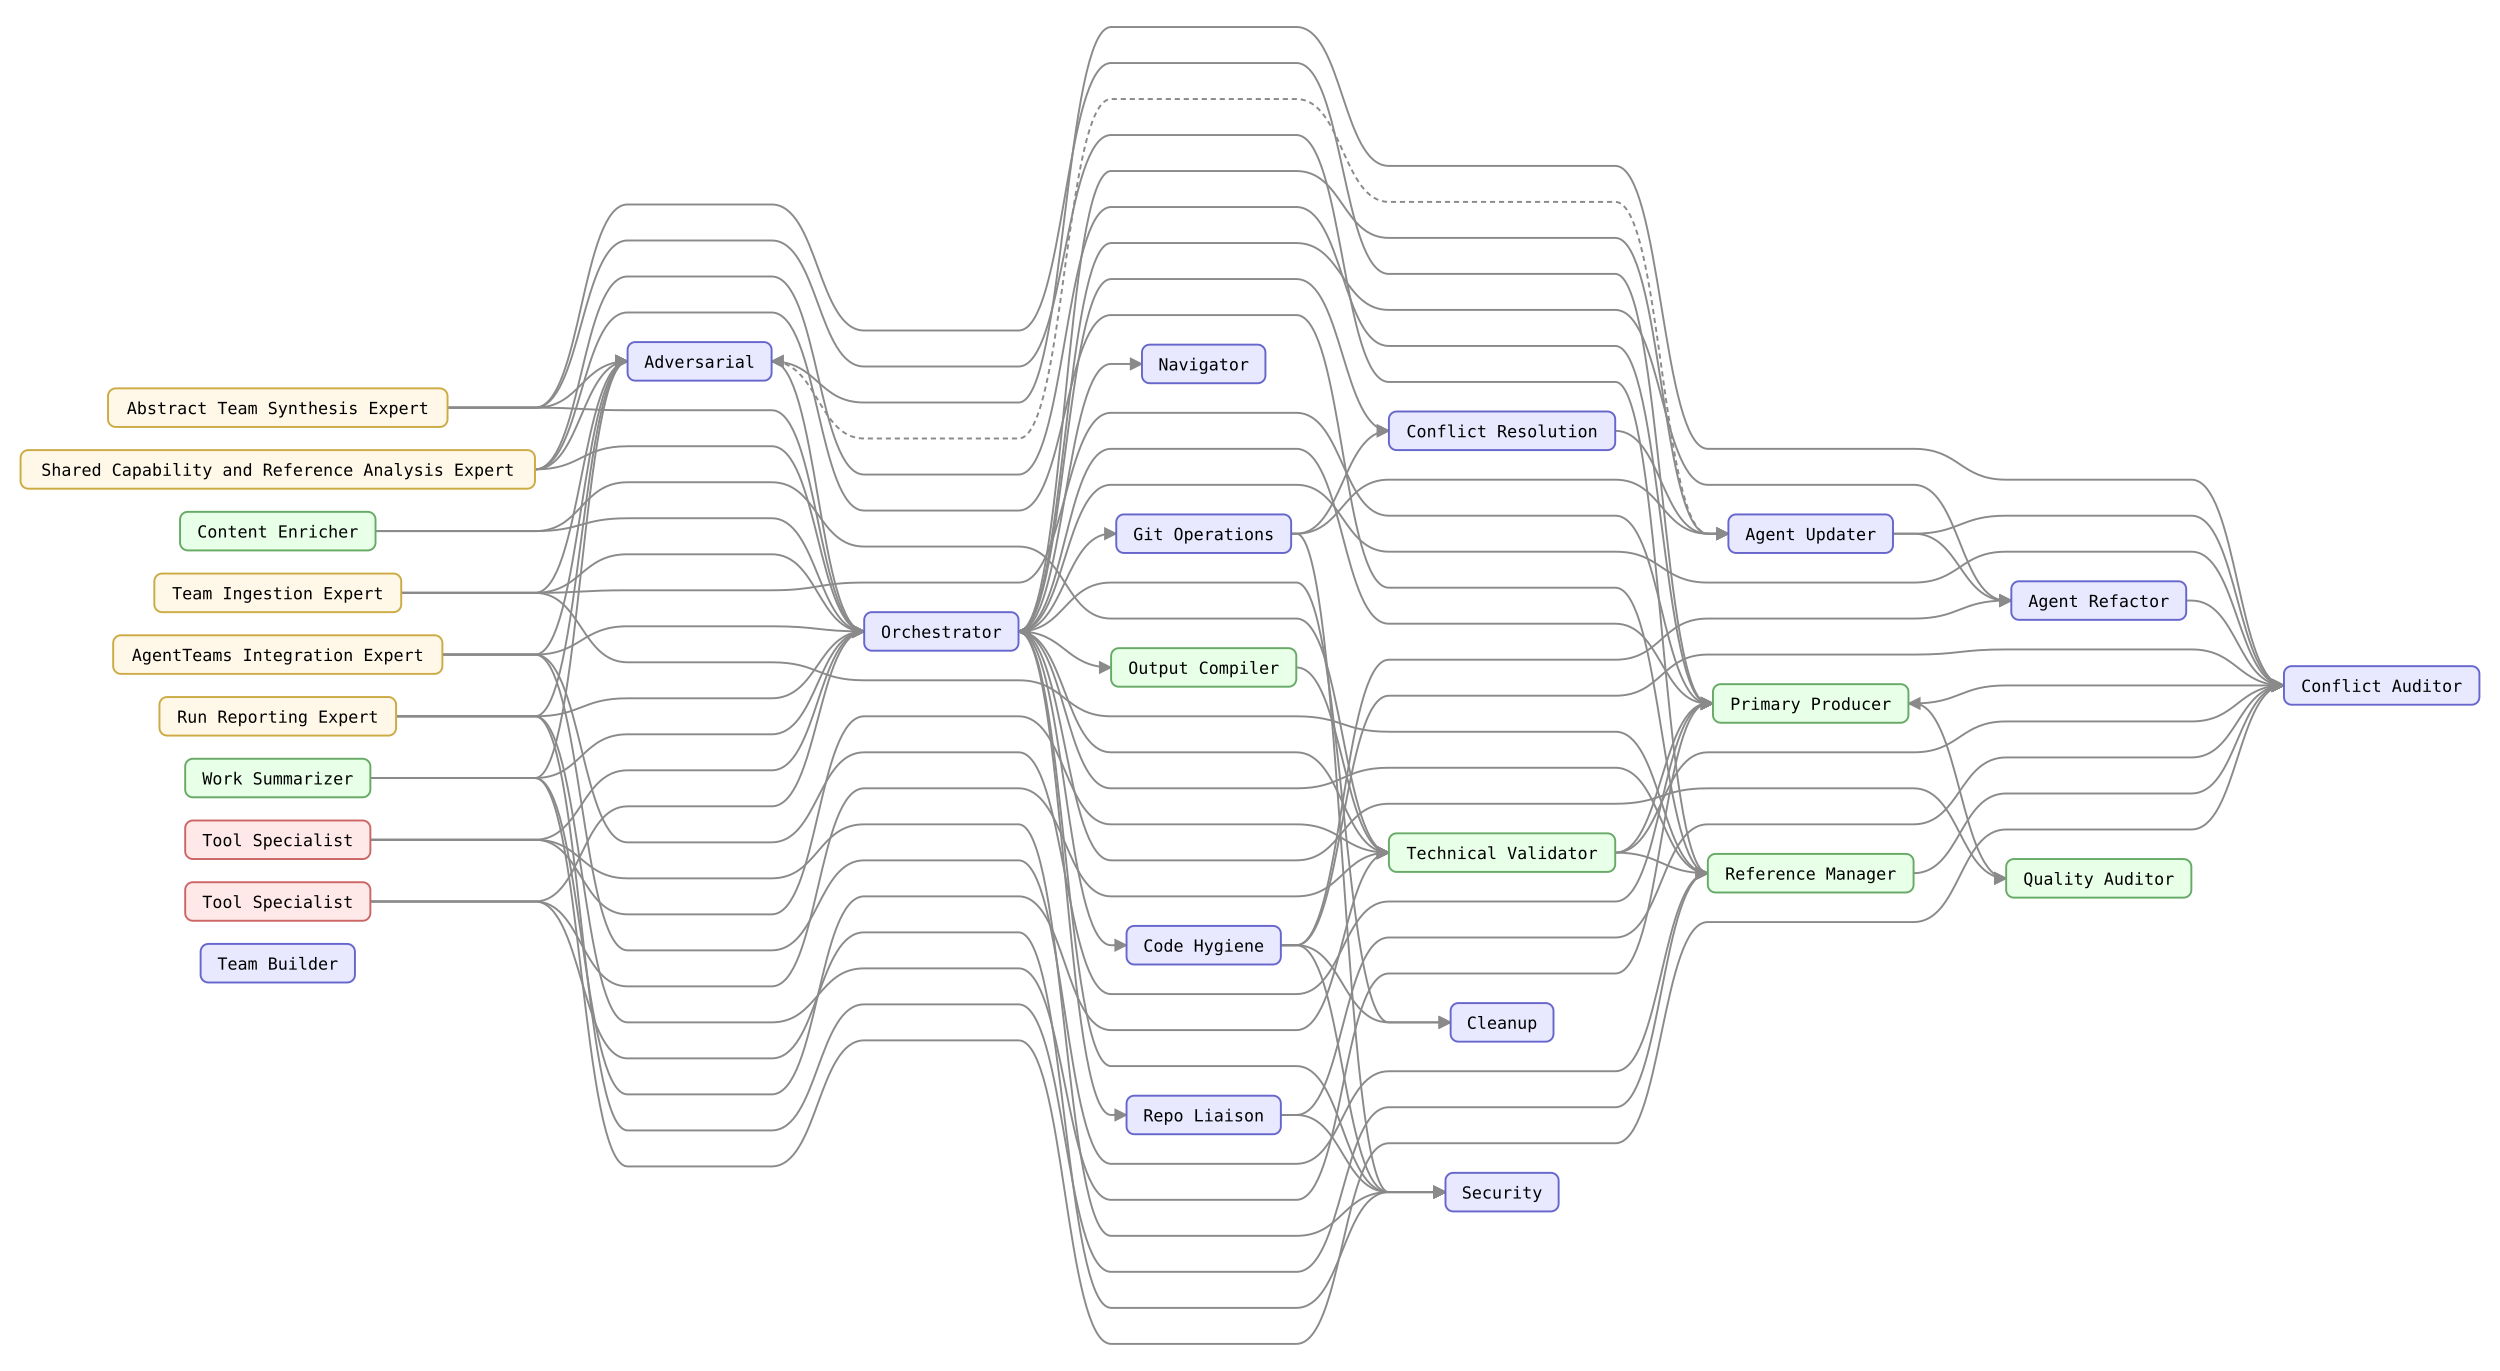
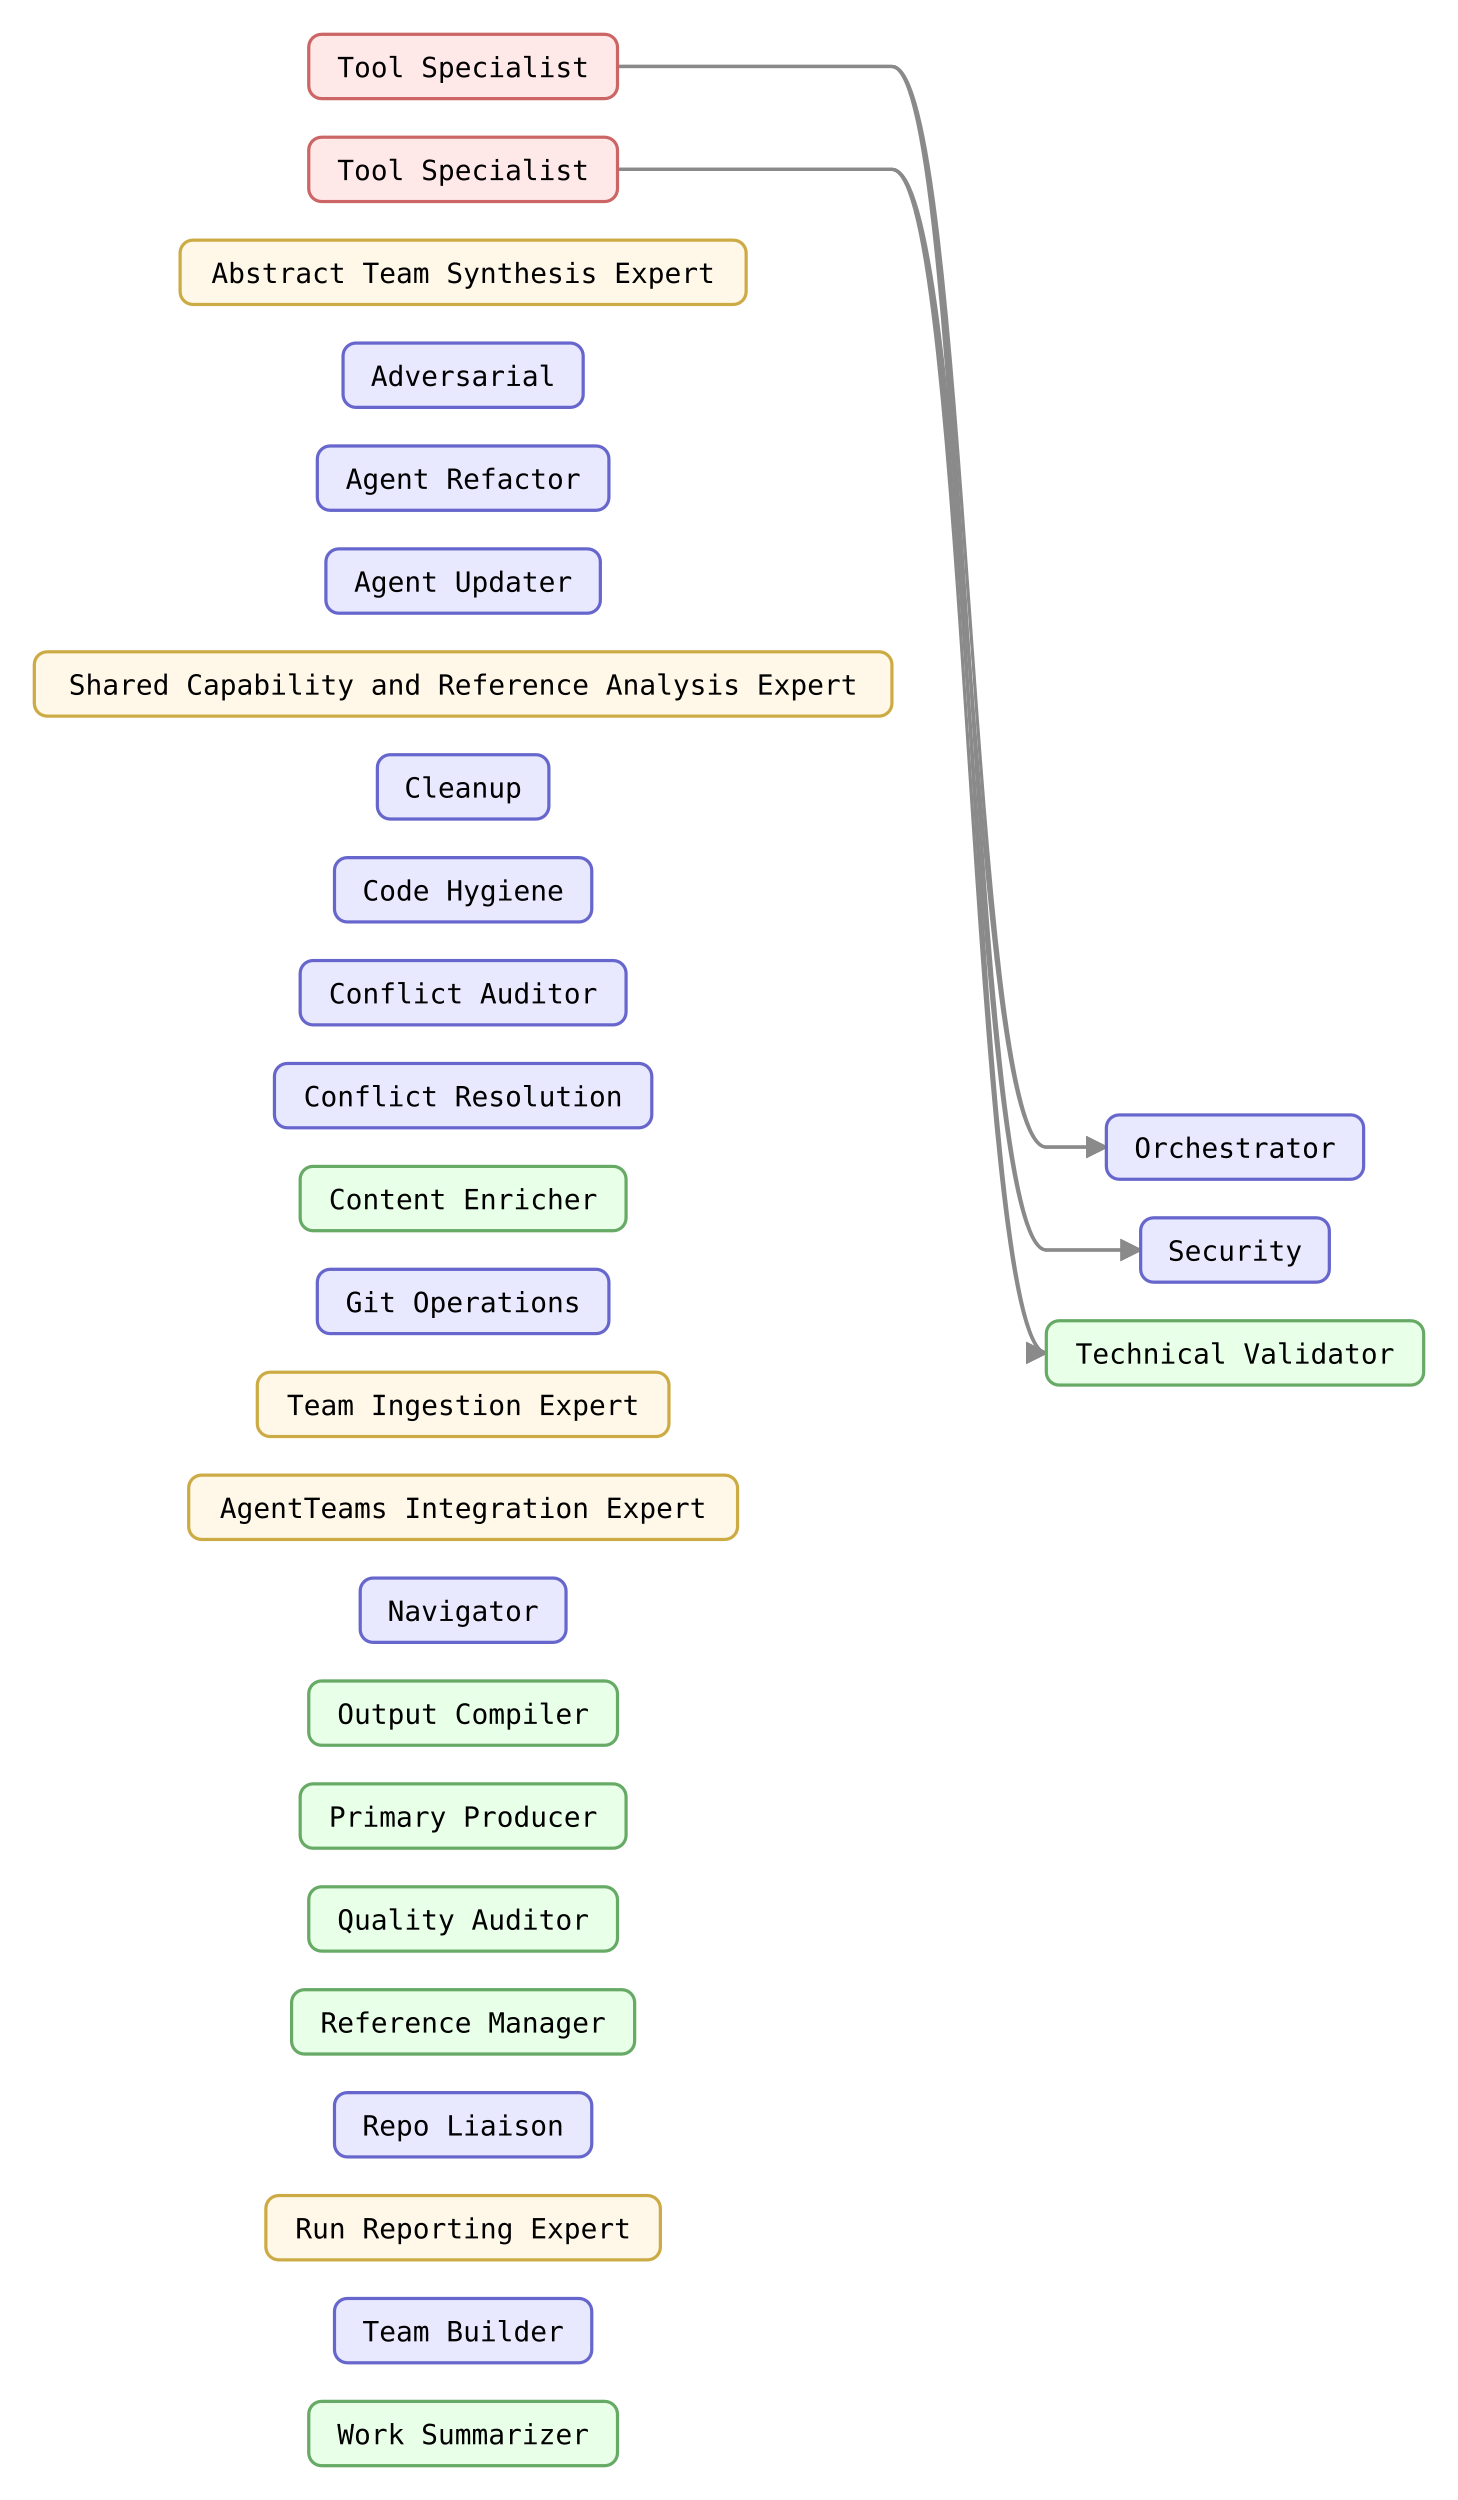
- <svg xmlns="http://www.w3.org/2000/svg" viewBox="0 0 1944 1066" width="1944" height="1066" font-family="monospace">
+ <svg xmlns="http://www.w3.org/2000/svg" viewBox="0 0 680 1166" width="680" height="1166" font-family="monospace">
  <defs>
    <marker id="arrow" viewBox="0 0 10 10" refX="9" refY="5" markerWidth="7" markerHeight="7" orient="auto-start-reverse">
      <polygon points="0,0 10,5 0,10" fill="#8a8a8a" />
    </marker>
  </defs>
-   <path d="M348,317 L416,317 C452,317 452,281 488,281" fill="none" stroke="#8a8a8a" stroke-width="1.5" marker-end="url(#arrow)" />
-   <path d="M348,317 L416,317 C452,317 452,319 488,319 L600,319 C636,319 636,491 672,491" fill="none" stroke="#8a8a8a" stroke-width="1.5" marker-end="url(#arrow)" />
-   <path d="M348,317 L416,317 C452,317 452,159 488,159 L600,159 C636,159 636,257 672,257 L792,257 C828,257 828,49 864,49 L1008,49 C1044,49 1044,213 1080,213 L1256,213 C1292,213 1292,547 1328,547 L1332,547" fill="none" stroke="#8a8a8a" stroke-width="1.5" marker-end="url(#arrow)" />
-   <path d="M348,317 L416,317 C452,317 452,187 488,187 L600,187 C636,187 636,285 672,285 L792,285 C828,285 828,105 864,105 L1008,105 C1044,105 1044,297 1080,297 L1256,297 C1292,297 1292,679 1328,679" fill="none" stroke="#8a8a8a" stroke-width="1.5" marker-end="url(#arrow)" />
-   <path d="M600,281 C636,281 636,313 672,313 L792,313 C828,313 828,21 864,21 L1008,21 C1044,21 1044,129 1080,129 L1256,129 C1292,129 1292,349 1328,349 L1488,349 C1524,349 1524,373 1560,373 L1704,373 C1740,373 1740,533 1776,533" fill="none" stroke="#8a8a8a" stroke-width="1.5" marker-end="url(#arrow)" />
-   <path d="M600,281 C636,281 636,491 672,491" fill="none" stroke="#8a8a8a" stroke-width="1.5" marker-start="url(#arrow)" marker-end="url(#arrow)" />
-   <path d="M1700,467 L1704,467 C1740,467 1740,533 1776,533" fill="none" stroke="#8a8a8a" stroke-width="1.5" marker-end="url(#arrow)" />
-   <path d="M1564,467 L1560,467 C1524,467 1524,377 1488,377 L1328,377 C1292,377 1292,241 1256,241 L1080,241 C1044,241 1044,189 1008,189 L864,189 C828,189 828,491 792,491" fill="none" stroke="#8a8a8a" stroke-width="1.5" marker-start="url(#arrow)" marker-end="url(#arrow)" />
-   <path d="M1344,415 L1328,415 C1292,415 1292,157 1256,157 L1080,157 C1044,157 1044,77 1008,77 L864,77 C828,77 828,341 792,341 L672,341 C636,341 636,281 600,281" fill="none" stroke="#8a8a8a" stroke-width="1.5" stroke-dasharray="4,3" marker-end="url(#arrow)" />
-   <path d="M1472,415 L1488,415 C1524,415 1524,467 1560,467 L1564,467" fill="none" stroke="#8a8a8a" stroke-width="1.5" marker-end="url(#arrow)" />
-   <path d="M1472,415 L1488,415 C1524,415 1524,401 1560,401 L1704,401 C1740,401 1740,533 1776,533" fill="none" stroke="#8a8a8a" stroke-width="1.5" marker-end="url(#arrow)" />
-   <path d="M1344,415 L1328,415 C1292,415 1292,185 1256,185 L1080,185 C1044,185 1044,133 1008,133 L864,133 C828,133 828,491 792,491" fill="none" stroke="#8a8a8a" stroke-width="1.5" marker-start="url(#arrow)" marker-end="url(#arrow)" />
-   <path d="M416,365 C452,365 452,281 488,281" fill="none" stroke="#8a8a8a" stroke-width="1.5" marker-end="url(#arrow)" />
-   <path d="M416,365 C452,365 452,347 488,347 L600,347 C636,347 636,491 672,491" fill="none" stroke="#8a8a8a" stroke-width="1.5" marker-end="url(#arrow)" />
-   <path d="M416,365 C452,365 452,215 488,215 L600,215 C636,215 636,369 672,369 L792,369 C828,369 828,161 864,161 L1008,161 C1044,161 1044,269 1080,269 L1256,269 C1292,269 1292,547 1328,547 L1332,547" fill="none" stroke="#8a8a8a" stroke-width="1.5" marker-end="url(#arrow)" />
-   <path d="M416,365 C452,365 452,243 488,243 L600,243 C636,243 636,397 672,397 L792,397 C828,397 828,245 864,245 L1008,245 C1044,245 1044,457 1080,457 L1256,457 C1292,457 1292,679 1328,679" fill="none" stroke="#8a8a8a" stroke-width="1.5" marker-end="url(#arrow)" />
-   <path d="M1128,795 L1080,795 C1044,795 1044,453 1008,453 L864,453 C828,453 828,491 792,491" fill="none" stroke="#8a8a8a" stroke-width="1.5" marker-start="url(#arrow)" marker-end="url(#arrow)" />
-   <path d="M996,735 L1008,735 C1044,735 1044,513 1080,513 L1256,513 C1292,513 1292,481 1328,481 L1488,481 C1524,481 1524,467 1560,467 L1564,467" fill="none" stroke="#8a8a8a" stroke-width="1.5" marker-end="url(#arrow)" />
-   <path d="M996,735 L1008,735 C1044,735 1044,795 1080,795 L1128,795" fill="none" stroke="#8a8a8a" stroke-width="1.5" marker-end="url(#arrow)" />
-   <path d="M996,735 L1008,735 C1044,735 1044,541 1080,541 L1256,541 C1292,541 1292,509 1328,509 L1488,509 C1524,509 1524,505 1560,505 L1704,505 C1740,505 1740,533 1776,533" fill="none" stroke="#8a8a8a" stroke-width="1.5" marker-end="url(#arrow)" />
-   <path d="M876,735 L864,735 C828,735 828,491 792,491" fill="none" stroke="#8a8a8a" stroke-width="1.5" marker-start="url(#arrow)" marker-end="url(#arrow)" />
-   <path d="M996,735 L1008,735 C1044,735 1044,927 1080,927 L1124,927" fill="none" stroke="#8a8a8a" stroke-width="1.5" marker-end="url(#arrow)" />
-   <path d="M1256,335 C1292,335 1292,415 1328,415 L1344,415" fill="none" stroke="#8a8a8a" stroke-width="1.5" marker-end="url(#arrow)" />
-   <path d="M1080,335 C1044,335 1044,217 1008,217 L864,217 C828,217 828,491 792,491" fill="none" stroke="#8a8a8a" stroke-width="1.5" marker-start="url(#arrow)" marker-end="url(#arrow)" />
-   <path d="M292,413 L416,413 C452,413 452,403 488,403 L600,403 C636,403 636,491 672,491" fill="none" stroke="#8a8a8a" stroke-width="1.5" marker-end="url(#arrow)" />
-   <path d="M292,413 L416,413 C452,413 452,375 488,375 L600,375 C636,375 636,425 672,425 L792,425 C828,425 828,481 864,481 L1008,481 C1044,481 1044,663 1080,663" fill="none" stroke="#8a8a8a" stroke-width="1.5" marker-end="url(#arrow)" />
-   <path d="M1004,415 L1008,415 C1044,415 1044,373 1080,373 L1256,373 C1292,373 1292,415 1328,415 L1344,415" fill="none" stroke="#8a8a8a" stroke-width="1.5" marker-end="url(#arrow)" />
-   <path d="M1004,415 L1008,415 C1044,415 1044,335 1080,335" fill="none" stroke="#8a8a8a" stroke-width="1.5" marker-end="url(#arrow)" />
-   <path d="M868,415 L864,415 C828,415 828,491 792,491" fill="none" stroke="#8a8a8a" stroke-width="1.5" marker-start="url(#arrow)" marker-end="url(#arrow)" />
-   <path d="M1004,415 L1008,415 C1044,415 1044,927 1080,927 L1124,927" fill="none" stroke="#8a8a8a" stroke-width="1.5" marker-end="url(#arrow)" />
-   <path d="M312,461 L416,461 C452,461 452,281 488,281" fill="none" stroke="#8a8a8a" stroke-width="1.5" marker-end="url(#arrow)" />
-   <path d="M312,461 L416,461 C452,461 452,431 488,431 L600,431 C636,431 636,491 672,491" fill="none" stroke="#8a8a8a" stroke-width="1.5" marker-end="url(#arrow)" />
-   <path d="M312,461 L416,461 C452,461 452,459 488,459 L600,459 C636,459 636,453 672,453 L792,453 C828,453 828,321 864,321 L1008,321 C1044,321 1044,401 1080,401 L1256,401 C1292,401 1292,547 1328,547 L1332,547" fill="none" stroke="#8a8a8a" stroke-width="1.5" marker-end="url(#arrow)" />
-   <path d="M312,461 L416,461 C452,461 452,515 488,515 L600,515 C636,515 636,529 672,529 L792,529 C828,529 828,557 864,557 L1008,557 C1044,557 1044,569 1080,569 L1256,569 C1292,569 1292,679 1328,679" fill="none" stroke="#8a8a8a" stroke-width="1.5" marker-end="url(#arrow)" />
-   <path d="M344,509 L416,509 C452,509 452,281 488,281" fill="none" stroke="#8a8a8a" stroke-width="1.5" marker-end="url(#arrow)" />
-   <path d="M344,509 L416,509 C452,509 452,487 488,487 L600,487 C636,487 636,491 672,491" fill="none" stroke="#8a8a8a" stroke-width="1.5" marker-end="url(#arrow)" />
-   <path d="M344,509 L416,509 C452,509 452,655 488,655 L600,655 C636,655 636,585 672,585 L792,585 C828,585 828,773 864,773 L1008,773 C1044,773 1044,701 1080,701 L1256,701 C1292,701 1292,547 1328,547 L1332,547" fill="none" stroke="#8a8a8a" stroke-width="1.5" marker-end="url(#arrow)" />
-   <path d="M344,509 L416,509 C452,509 452,739 488,739 L600,739 C636,739 636,669 672,669 L792,669 C828,669 828,905 864,905 L1008,905 C1044,905 1044,833 1080,833 L1256,833 C1292,833 1292,679 1328,679" fill="none" stroke="#8a8a8a" stroke-width="1.5" marker-end="url(#arrow)" />
-   <path d="M888,283 L864,283 C828,283 828,491 792,491" fill="none" stroke="#8a8a8a" stroke-width="1.5" marker-start="url(#arrow)" marker-end="url(#arrow)" />
-   <path d="M792,491 C828,491 828,377 864,377 L1008,377 C1044,377 1044,429 1080,429 L1256,429 C1292,429 1292,453 1328,453 L1488,453 C1524,453 1524,429 1560,429 L1704,429 C1740,429 1740,533 1776,533" fill="none" stroke="#8a8a8a" stroke-width="1.5" marker-end="url(#arrow)" />
-   <path d="M792,491 C828,491 828,519 864,519" fill="none" stroke="#8a8a8a" stroke-width="1.5" marker-start="url(#arrow)" marker-end="url(#arrow)" />
-   <path d="M792,491 C828,491 828,349 864,349 L1008,349 C1044,349 1044,485 1080,485 L1256,485 C1292,485 1292,547 1328,547 L1332,547" fill="none" stroke="#8a8a8a" stroke-width="1.5" marker-start="url(#arrow)" marker-end="url(#arrow)" />
-   <path d="M792,491 C828,491 828,669 864,669 L1008,669 C1044,669 1044,625 1080,625 L1256,625 C1292,625 1292,613 1328,613 L1488,613 C1524,613 1524,683 1560,683" fill="none" stroke="#8a8a8a" stroke-width="1.5" marker-start="url(#arrow)" marker-end="url(#arrow)" />
-   <path d="M792,491 C828,491 828,613 864,613 L1008,613 C1044,613 1044,597 1080,597 L1256,597 C1292,597 1292,679 1328,679" fill="none" stroke="#8a8a8a" stroke-width="1.5" marker-start="url(#arrow)" marker-end="url(#arrow)" />
-   <path d="M792,491 C828,491 828,867 864,867 L876,867" fill="none" stroke="#8a8a8a" stroke-width="1.5" marker-start="url(#arrow)" marker-end="url(#arrow)" />
-   <path d="M792,491 C828,491 828,829 864,829 L1008,829 C1044,829 1044,927 1080,927 L1124,927" fill="none" stroke="#8a8a8a" stroke-width="1.5" marker-start="url(#arrow)" marker-end="url(#arrow)" />
-   <path d="M792,491 C828,491 828,585 864,585 L1008,585 C1044,585 1044,663 1080,663" fill="none" stroke="#8a8a8a" stroke-width="1.5" marker-start="url(#arrow)" marker-end="url(#arrow)" />
-   <path d="M1008,519 C1044,519 1044,663 1080,663" fill="none" stroke="#8a8a8a" stroke-width="1.5" marker-end="url(#arrow)" />
-   <path d="M1484,547 L1488,547 C1524,547 1524,533 1560,533 L1704,533 L1776,533" fill="none" stroke="#8a8a8a" stroke-width="1.5" marker-end="url(#arrow)" />
-   <path d="M1484,547 L1488,547 C1524,547 1524,683 1560,683" fill="none" stroke="#8a8a8a" stroke-width="1.5" marker-start="url(#arrow)" marker-end="url(#arrow)" />
-   <path d="M1488,679 C1524,679 1524,617 1560,617 L1704,617 C1740,617 1740,533 1776,533" fill="none" stroke="#8a8a8a" stroke-width="1.5" marker-end="url(#arrow)" />
-   <path d="M996,867 L1008,867 C1044,867 1044,729 1080,729 L1256,729 C1292,729 1292,641 1328,641 L1488,641 C1524,641 1524,589 1560,589 L1704,589 C1740,589 1740,533 1776,533" fill="none" stroke="#8a8a8a" stroke-width="1.5" marker-end="url(#arrow)" />
-   <path d="M996,867 L1008,867 C1044,867 1044,927 1080,927 L1124,927" fill="none" stroke="#8a8a8a" stroke-width="1.5" marker-end="url(#arrow)" />
-   <path d="M308,557 L416,557 C452,557 452,281 488,281" fill="none" stroke="#8a8a8a" stroke-width="1.5" marker-end="url(#arrow)" />
-   <path d="M308,557 L416,557 C452,557 452,543 488,543 L600,543 C636,543 636,491 672,491" fill="none" stroke="#8a8a8a" stroke-width="1.5" marker-end="url(#arrow)" />
-   <path d="M308,557 L416,557 C452,557 452,795 488,795 L600,795 C636,795 636,753 672,753 L792,753 C828,753 828,933 864,933 L1008,933 C1044,933 1044,757 1080,757 L1256,757 C1292,757 1292,547 1328,547 L1332,547" fill="none" stroke="#8a8a8a" stroke-width="1.5" marker-end="url(#arrow)" />
-   <path d="M308,557 L416,557 C452,557 452,879 488,879 L600,879 C636,879 636,781 672,781 L792,781 C828,781 828,989 864,989 L1008,989 C1044,989 1044,861 1080,861 L1256,861 C1292,861 1292,679 1328,679" fill="none" stroke="#8a8a8a" stroke-width="1.5" marker-end="url(#arrow)" />
-   <path d="M1256,663 C1292,663 1292,585 1328,585 L1488,585 C1524,585 1524,561 1560,561 L1704,561 C1740,561 1740,533 1776,533" fill="none" stroke="#8a8a8a" stroke-width="1.5" marker-end="url(#arrow)" />
-   <path d="M1256,663 C1292,663 1292,547 1328,547 L1332,547" fill="none" stroke="#8a8a8a" stroke-width="1.5" marker-end="url(#arrow)" />
-   <path d="M1256,663 C1292,663 1292,679 1328,679" fill="none" stroke="#8a8a8a" stroke-width="1.5" marker-end="url(#arrow)" />
-   <path d="M288,653 L416,653 C452,653 452,599 488,599 L600,599 C636,599 636,491 672,491" fill="none" stroke="#8a8a8a" stroke-width="1.5" marker-end="url(#arrow)" />
-   <path d="M288,653 L416,653 C452,653 452,683 488,683 L600,683 C636,683 636,641 672,641 L792,641 C828,641 828,961 864,961 L1008,961 C1044,961 1044,927 1080,927 L1124,927" fill="none" stroke="#8a8a8a" stroke-width="1.5" marker-end="url(#arrow)" />
-   <path d="M288,653 L416,653 C452,653 452,711 488,711 L600,711 C636,711 636,557 672,557 L792,557 C828,557 828,641 864,641 L1008,641 C1044,641 1044,663 1080,663" fill="none" stroke="#8a8a8a" stroke-width="1.5" marker-end="url(#arrow)" />
-   <path d="M288,701 L416,701 C452,701 452,627 488,627 L600,627 C636,627 636,491 672,491" fill="none" stroke="#8a8a8a" stroke-width="1.5" marker-end="url(#arrow)" />
-   <path d="M288,701 L416,701 C452,701 452,823 488,823 L600,823 C636,823 636,725 672,725 L792,725 C828,725 828,1017 864,1017 L1008,1017 C1044,1017 1044,927 1080,927 L1124,927" fill="none" stroke="#8a8a8a" stroke-width="1.5" marker-end="url(#arrow)" />
-   <path d="M288,701 L416,701 C452,701 452,767 488,767 L600,767 C636,767 636,613 672,613 L792,613 C828,613 828,697 864,697 L1008,697 C1044,697 1044,663 1080,663" fill="none" stroke="#8a8a8a" stroke-width="1.5" marker-end="url(#arrow)" />
-   <path d="M288,605 L416,605 C452,605 452,281 488,281" fill="none" stroke="#8a8a8a" stroke-width="1.5" marker-end="url(#arrow)" />
-   <path d="M288,605 L416,605 C452,605 452,907 488,907 L600,907 C636,907 636,809 672,809 L792,809 C828,809 828,1045 864,1045 L1008,1045 C1044,1045 1044,889 1080,889 L1256,889 C1292,889 1292,717 1328,717 L1488,717 C1524,717 1524,645 1560,645 L1704,645 C1740,645 1740,533 1776,533" fill="none" stroke="#8a8a8a" stroke-width="1.5" marker-end="url(#arrow)" />
-   <path d="M288,605 L416,605 C452,605 452,571 488,571 L600,571 C636,571 636,491 672,491" fill="none" stroke="#8a8a8a" stroke-width="1.5" marker-end="url(#arrow)" />
-   <path d="M288,605 L416,605 C452,605 452,851 488,851 L600,851 C636,851 636,697 672,697 L792,697 C828,697 828,801 864,801 L1008,801 C1044,801 1044,663 1080,663" fill="none" stroke="#8a8a8a" stroke-width="1.5" marker-end="url(#arrow)" />
-   <rect x="84" y="302" width="264" height="30" rx="6" fill="#fff8e8" stroke="#ccaa44" stroke-width="1.5" />
-   <text x="216" y="322" font-size="13" text-anchor="middle" fill="#000000">Abstract Team Synthesis Expert</text>
-   <rect x="488" y="266" width="112" height="30" rx="6" fill="#e8e8ff" stroke="#6666cc" stroke-width="1.5" />
-   <text x="544" y="286" font-size="13" text-anchor="middle" fill="#000000">Adversarial</text>
-   <rect x="1564" y="452" width="136" height="30" rx="6" fill="#e8e8ff" stroke="#6666cc" stroke-width="1.5" />
-   <text x="1632" y="472" font-size="13" text-anchor="middle" fill="#000000">Agent Refactor</text>
-   <rect x="1344" y="400" width="128" height="30" rx="6" fill="#e8e8ff" stroke="#6666cc" stroke-width="1.5" />
-   <text x="1408" y="420" font-size="13" text-anchor="middle" fill="#000000">Agent Updater</text>
-   <rect x="16" y="350" width="400" height="30" rx="6" fill="#fff8e8" stroke="#ccaa44" stroke-width="1.5" />
-   <text x="216" y="370" font-size="13" text-anchor="middle" fill="#000000">Shared Capability and Reference Analysis Expert</text>
-   <rect x="1128" y="780" width="80" height="30" rx="6" fill="#e8e8ff" stroke="#6666cc" stroke-width="1.5" />
-   <text x="1168" y="800" font-size="13" text-anchor="middle" fill="#000000">Cleanup</text>
-   <rect x="876" y="720" width="120" height="30" rx="6" fill="#e8e8ff" stroke="#6666cc" stroke-width="1.5" />
-   <text x="936" y="740" font-size="13" text-anchor="middle" fill="#000000">Code Hygiene</text>
-   <rect x="1776" y="518" width="152" height="30" rx="6" fill="#e8e8ff" stroke="#6666cc" stroke-width="1.5" />
-   <text x="1852" y="538" font-size="13" text-anchor="middle" fill="#000000">Conflict Auditor</text>
-   <rect x="1080" y="320" width="176" height="30" rx="6" fill="#e8e8ff" stroke="#6666cc" stroke-width="1.5" />
-   <text x="1168" y="340" font-size="13" text-anchor="middle" fill="#000000">Conflict Resolution</text>
-   <rect x="140" y="398" width="152" height="30" rx="6" fill="#e8ffe8" stroke="#66aa66" stroke-width="1.5" />
-   <text x="216" y="418" font-size="13" text-anchor="middle" fill="#000000">Content Enricher</text>
-   <rect x="868" y="400" width="136" height="30" rx="6" fill="#e8e8ff" stroke="#6666cc" stroke-width="1.5" />
-   <text x="936" y="420" font-size="13" text-anchor="middle" fill="#000000">Git Operations</text>
-   <rect x="120" y="446" width="192" height="30" rx="6" fill="#fff8e8" stroke="#ccaa44" stroke-width="1.5" />
-   <text x="216" y="466" font-size="13" text-anchor="middle" fill="#000000">Team Ingestion Expert</text>
-   <rect x="88" y="494" width="256" height="30" rx="6" fill="#fff8e8" stroke="#ccaa44" stroke-width="1.5" />
-   <text x="216" y="514" font-size="13" text-anchor="middle" fill="#000000">AgentTeams Integration Expert</text>
-   <rect x="888" y="268" width="96" height="30" rx="6" fill="#e8e8ff" stroke="#6666cc" stroke-width="1.5" />
-   <text x="936" y="288" font-size="13" text-anchor="middle" fill="#000000">Navigator</text>
-   <rect x="672" y="476" width="120" height="30" rx="6" fill="#e8e8ff" stroke="#6666cc" stroke-width="1.5" />
-   <text x="732" y="496" font-size="13" text-anchor="middle" fill="#000000">Orchestrator</text>
-   <rect x="864" y="504" width="144" height="30" rx="6" fill="#e8ffe8" stroke="#66aa66" stroke-width="1.5" />
-   <text x="936" y="524" font-size="13" text-anchor="middle" fill="#000000">Output Compiler</text>
-   <rect x="1332" y="532" width="152" height="30" rx="6" fill="#e8ffe8" stroke="#66aa66" stroke-width="1.5" />
-   <text x="1408" y="552" font-size="13" text-anchor="middle" fill="#000000">Primary Producer</text>
-   <rect x="1560" y="668" width="144" height="30" rx="6" fill="#e8ffe8" stroke="#66aa66" stroke-width="1.5" />
-   <text x="1632" y="688" font-size="13" text-anchor="middle" fill="#000000">Quality Auditor</text>
-   <rect x="1328" y="664" width="160" height="30" rx="6" fill="#e8ffe8" stroke="#66aa66" stroke-width="1.5" />
-   <text x="1408" y="684" font-size="13" text-anchor="middle" fill="#000000">Reference Manager</text>
-   <rect x="876" y="852" width="120" height="30" rx="6" fill="#e8e8ff" stroke="#6666cc" stroke-width="1.5" />
-   <text x="936" y="872" font-size="13" text-anchor="middle" fill="#000000">Repo Liaison</text>
-   <rect x="124" y="542" width="184" height="30" rx="6" fill="#fff8e8" stroke="#ccaa44" stroke-width="1.5" />
-   <text x="216" y="562" font-size="13" text-anchor="middle" fill="#000000">Run Reporting Expert</text>
-   <rect x="1124" y="912" width="88" height="30" rx="6" fill="#e8e8ff" stroke="#6666cc" stroke-width="1.5" />
-   <text x="1168" y="932" font-size="13" text-anchor="middle" fill="#000000">Security</text>
-   <rect x="156" y="734" width="120" height="30" rx="6" fill="#e8e8ff" stroke="#6666cc" stroke-width="1.5" />
-   <text x="216" y="754" font-size="13" text-anchor="middle" fill="#000000">Team Builder</text>
-   <rect x="1080" y="648" width="176" height="30" rx="6" fill="#e8ffe8" stroke="#66aa66" stroke-width="1.5" />
-   <text x="1168" y="668" font-size="13" text-anchor="middle" fill="#000000">Technical Validator</text>
-   <rect x="144" y="638" width="144" height="30" rx="6" fill="#ffe8e8" stroke="#cc6666" stroke-width="1.5" />
-   <text x="216" y="658" font-size="13" text-anchor="middle" fill="#000000">Tool Specialist</text>
-   <rect x="144" y="686" width="144" height="30" rx="6" fill="#ffe8e8" stroke="#cc6666" stroke-width="1.5" />
-   <text x="216" y="706" font-size="13" text-anchor="middle" fill="#000000">Tool Specialist</text>
-   <rect x="144" y="590" width="144" height="30" rx="6" fill="#e8ffe8" stroke="#66aa66" stroke-width="1.5" />
-   <text x="216" y="610" font-size="13" text-anchor="middle" fill="#000000">Work Summarizer</text>
+   <path d="M288,31 L416,31 C452,31 452,535 488,535 L516,535" fill="none" stroke="#8a8a8a" stroke-width="1.5" marker-end="url(#arrow)" />
+   <path d="M288,31 L416,31 C452,31 452,583 488,583 L532,583" fill="none" stroke="#8a8a8a" stroke-width="1.5" marker-end="url(#arrow)" />
+   <path d="M288,31 L416,31 C452,31 452,631 488,631" fill="none" stroke="#8a8a8a" stroke-width="1.5" marker-end="url(#arrow)" />
+   <path d="M288,79 L416,79 C452,79 452,535 488,535 L516,535" fill="none" stroke="#8a8a8a" stroke-width="1.5" marker-end="url(#arrow)" />
+   <path d="M288,79 L416,79 C452,79 452,583 488,583 L532,583" fill="none" stroke="#8a8a8a" stroke-width="1.5" marker-end="url(#arrow)" />
+   <path d="M288,79 L416,79 C452,79 452,631 488,631" fill="none" stroke="#8a8a8a" stroke-width="1.5" marker-end="url(#arrow)" />
+   <rect x="84" y="112" width="264" height="30" rx="6" fill="#fff8e8" stroke="#ccaa44" stroke-width="1.5" />
+   <text x="216" y="132" font-size="13" text-anchor="middle" fill="#000000">Abstract Team Synthesis Expert</text>
+   <rect x="160" y="160" width="112" height="30" rx="6" fill="#e8e8ff" stroke="#6666cc" stroke-width="1.5" />
+   <text x="216" y="180" font-size="13" text-anchor="middle" fill="#000000">Adversarial</text>
+   <rect x="148" y="208" width="136" height="30" rx="6" fill="#e8e8ff" stroke="#6666cc" stroke-width="1.5" />
+   <text x="216" y="228" font-size="13" text-anchor="middle" fill="#000000">Agent Refactor</text>
+   <rect x="152" y="256" width="128" height="30" rx="6" fill="#e8e8ff" stroke="#6666cc" stroke-width="1.5" />
+   <text x="216" y="276" font-size="13" text-anchor="middle" fill="#000000">Agent Updater</text>
+   <rect x="16" y="304" width="400" height="30" rx="6" fill="#fff8e8" stroke="#ccaa44" stroke-width="1.5" />
+   <text x="216" y="324" font-size="13" text-anchor="middle" fill="#000000">Shared Capability and Reference Analysis Expert</text>
+   <rect x="176" y="352" width="80" height="30" rx="6" fill="#e8e8ff" stroke="#6666cc" stroke-width="1.5" />
+   <text x="216" y="372" font-size="13" text-anchor="middle" fill="#000000">Cleanup</text>
+   <rect x="156" y="400" width="120" height="30" rx="6" fill="#e8e8ff" stroke="#6666cc" stroke-width="1.5" />
+   <text x="216" y="420" font-size="13" text-anchor="middle" fill="#000000">Code Hygiene</text>
+   <rect x="140" y="448" width="152" height="30" rx="6" fill="#e8e8ff" stroke="#6666cc" stroke-width="1.5" />
+   <text x="216" y="468" font-size="13" text-anchor="middle" fill="#000000">Conflict Auditor</text>
+   <rect x="128" y="496" width="176" height="30" rx="6" fill="#e8e8ff" stroke="#6666cc" stroke-width="1.5" />
+   <text x="216" y="516" font-size="13" text-anchor="middle" fill="#000000">Conflict Resolution</text>
+   <rect x="140" y="544" width="152" height="30" rx="6" fill="#e8ffe8" stroke="#66aa66" stroke-width="1.5" />
+   <text x="216" y="564" font-size="13" text-anchor="middle" fill="#000000">Content Enricher</text>
+   <rect x="148" y="592" width="136" height="30" rx="6" fill="#e8e8ff" stroke="#6666cc" stroke-width="1.5" />
+   <text x="216" y="612" font-size="13" text-anchor="middle" fill="#000000">Git Operations</text>
+   <rect x="120" y="640" width="192" height="30" rx="6" fill="#fff8e8" stroke="#ccaa44" stroke-width="1.5" />
+   <text x="216" y="660" font-size="13" text-anchor="middle" fill="#000000">Team Ingestion Expert</text>
+   <rect x="88" y="688" width="256" height="30" rx="6" fill="#fff8e8" stroke="#ccaa44" stroke-width="1.5" />
+   <text x="216" y="708" font-size="13" text-anchor="middle" fill="#000000">AgentTeams Integration Expert</text>
+   <rect x="168" y="736" width="96" height="30" rx="6" fill="#e8e8ff" stroke="#6666cc" stroke-width="1.5" />
+   <text x="216" y="756" font-size="13" text-anchor="middle" fill="#000000">Navigator</text>
+   <rect x="516" y="520" width="120" height="30" rx="6" fill="#e8e8ff" stroke="#6666cc" stroke-width="1.5" />
+   <text x="576" y="540" font-size="13" text-anchor="middle" fill="#000000">Orchestrator</text>
+   <rect x="144" y="784" width="144" height="30" rx="6" fill="#e8ffe8" stroke="#66aa66" stroke-width="1.5" />
+   <text x="216" y="804" font-size="13" text-anchor="middle" fill="#000000">Output Compiler</text>
+   <rect x="140" y="832" width="152" height="30" rx="6" fill="#e8ffe8" stroke="#66aa66" stroke-width="1.5" />
+   <text x="216" y="852" font-size="13" text-anchor="middle" fill="#000000">Primary Producer</text>
+   <rect x="144" y="880" width="144" height="30" rx="6" fill="#e8ffe8" stroke="#66aa66" stroke-width="1.5" />
+   <text x="216" y="900" font-size="13" text-anchor="middle" fill="#000000">Quality Auditor</text>
+   <rect x="136" y="928" width="160" height="30" rx="6" fill="#e8ffe8" stroke="#66aa66" stroke-width="1.5" />
+   <text x="216" y="948" font-size="13" text-anchor="middle" fill="#000000">Reference Manager</text>
+   <rect x="156" y="976" width="120" height="30" rx="6" fill="#e8e8ff" stroke="#6666cc" stroke-width="1.5" />
+   <text x="216" y="996" font-size="13" text-anchor="middle" fill="#000000">Repo Liaison</text>
+   <rect x="124" y="1024" width="184" height="30" rx="6" fill="#fff8e8" stroke="#ccaa44" stroke-width="1.5" />
+   <text x="216" y="1044" font-size="13" text-anchor="middle" fill="#000000">Run Reporting Expert</text>
+   <rect x="532" y="568" width="88" height="30" rx="6" fill="#e8e8ff" stroke="#6666cc" stroke-width="1.5" />
+   <text x="576" y="588" font-size="13" text-anchor="middle" fill="#000000">Security</text>
+   <rect x="156" y="1072" width="120" height="30" rx="6" fill="#e8e8ff" stroke="#6666cc" stroke-width="1.5" />
+   <text x="216" y="1092" font-size="13" text-anchor="middle" fill="#000000">Team Builder</text>
+   <rect x="488" y="616" width="176" height="30" rx="6" fill="#e8ffe8" stroke="#66aa66" stroke-width="1.5" />
+   <text x="576" y="636" font-size="13" text-anchor="middle" fill="#000000">Technical Validator</text>
+   <rect x="144" y="16" width="144" height="30" rx="6" fill="#ffe8e8" stroke="#cc6666" stroke-width="1.5" />
+   <text x="216" y="36" font-size="13" text-anchor="middle" fill="#000000">Tool Specialist</text>
+   <rect x="144" y="64" width="144" height="30" rx="6" fill="#ffe8e8" stroke="#cc6666" stroke-width="1.5" />
+   <text x="216" y="84" font-size="13" text-anchor="middle" fill="#000000">Tool Specialist</text>
+   <rect x="144" y="1120" width="144" height="30" rx="6" fill="#e8ffe8" stroke="#66aa66" stroke-width="1.5" />
+   <text x="216" y="1140" font-size="13" text-anchor="middle" fill="#000000">Work Summarizer</text>
</svg>
